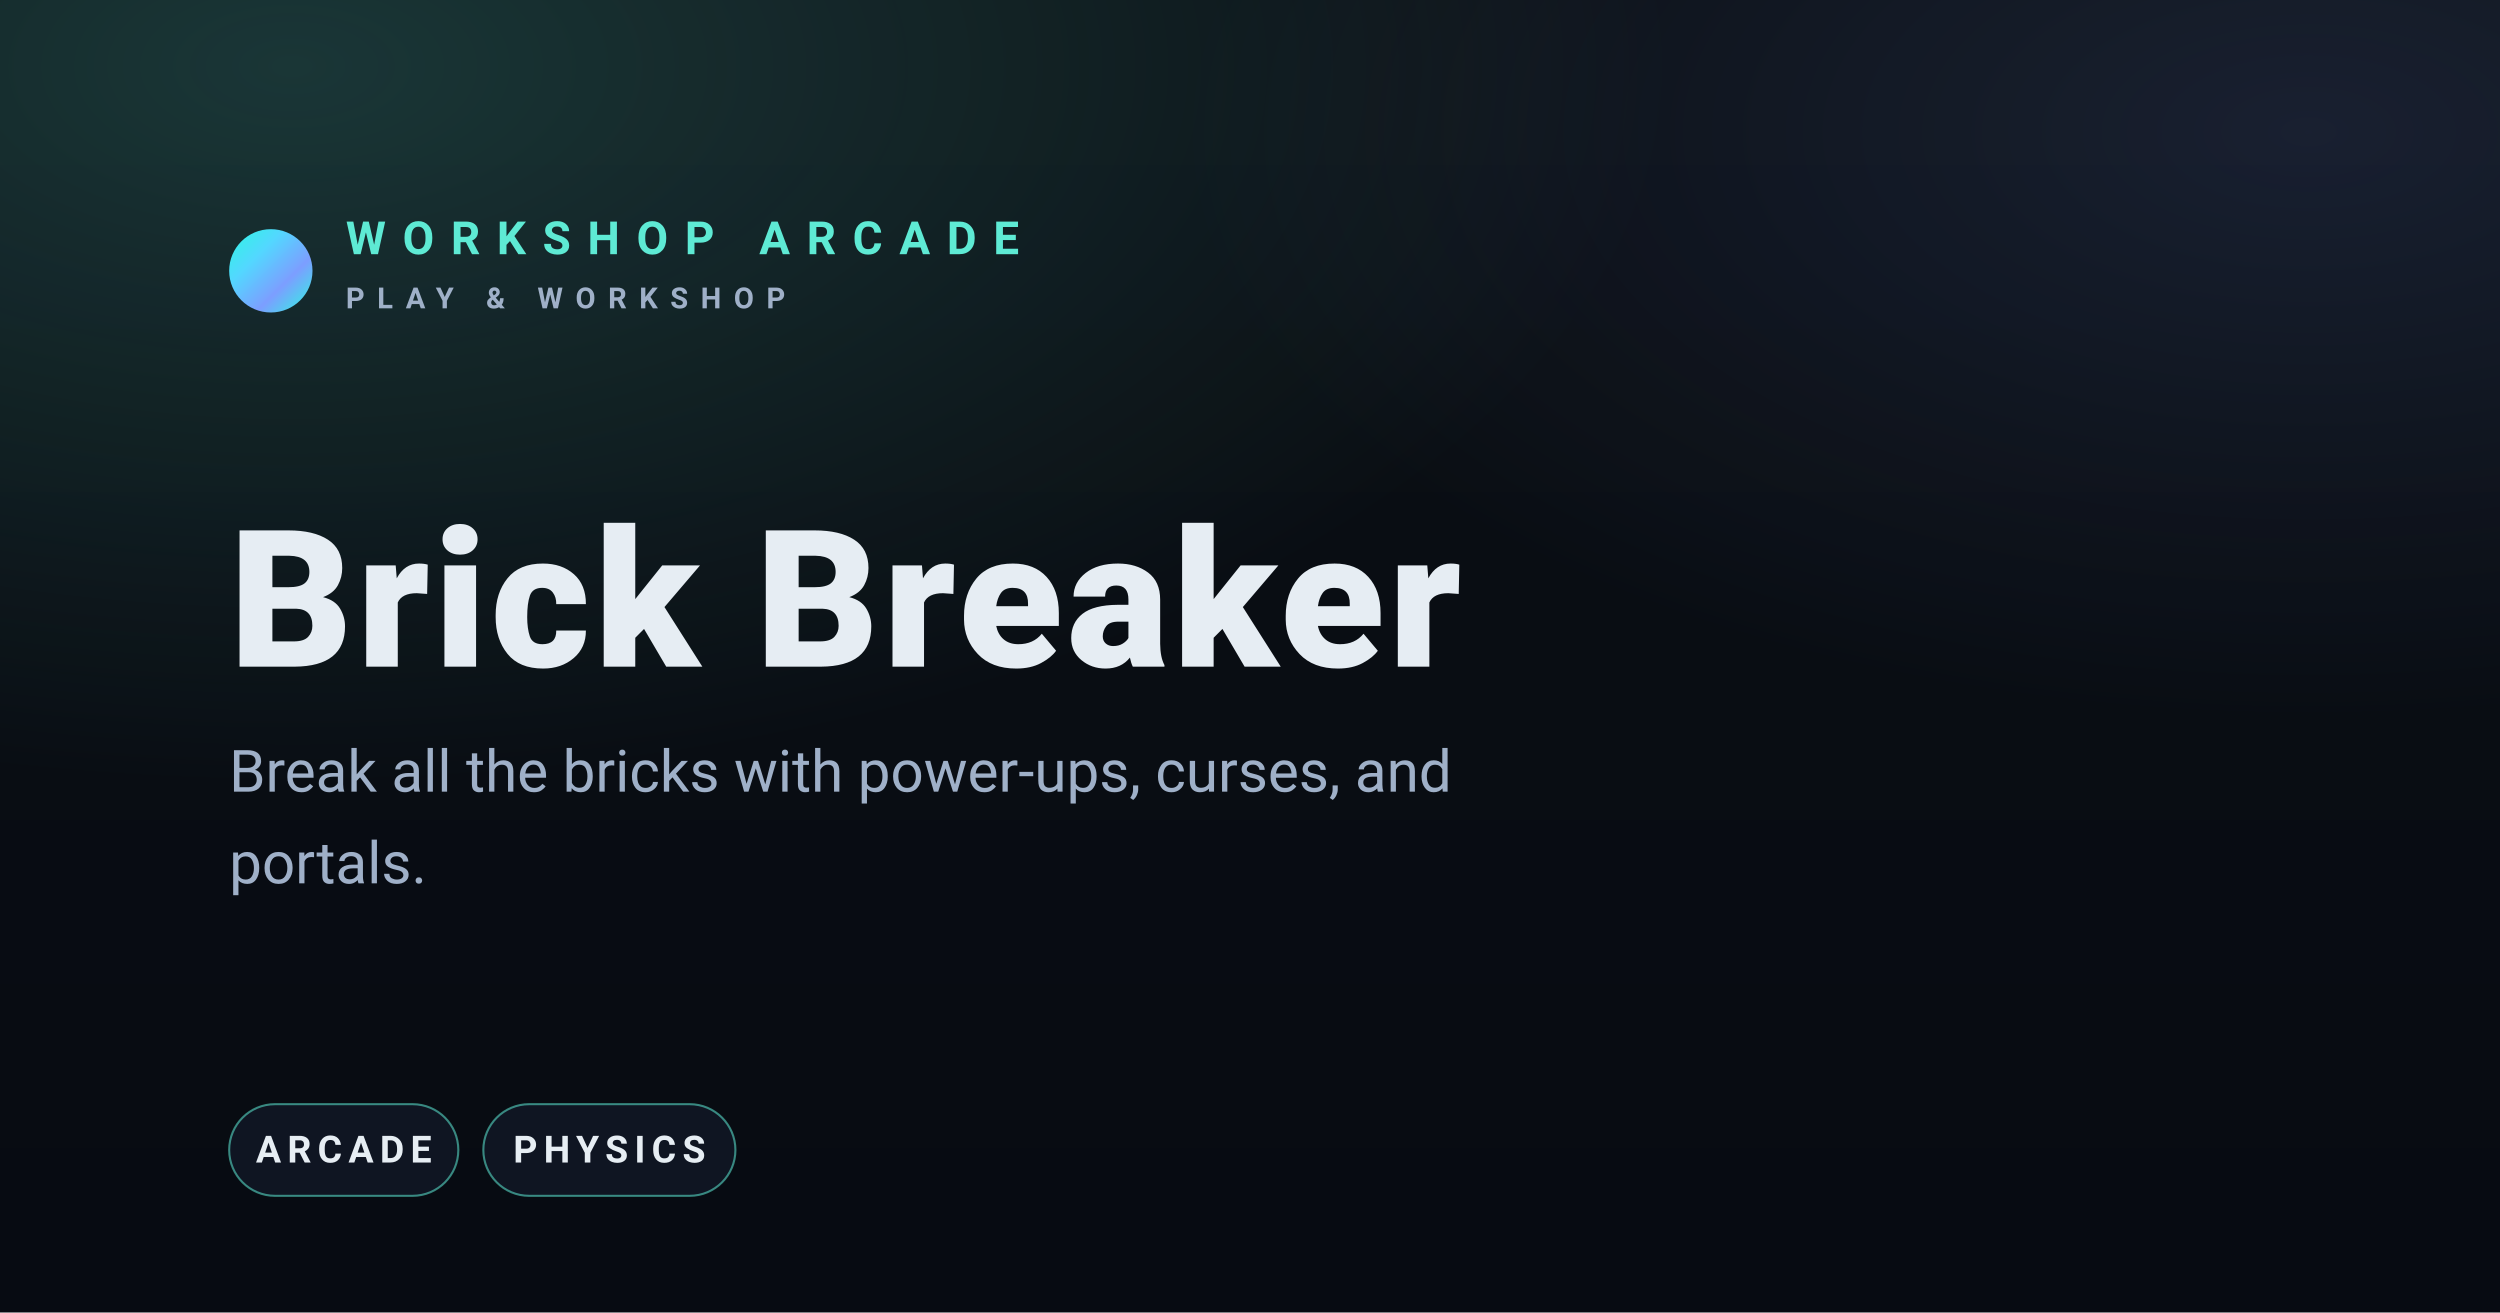
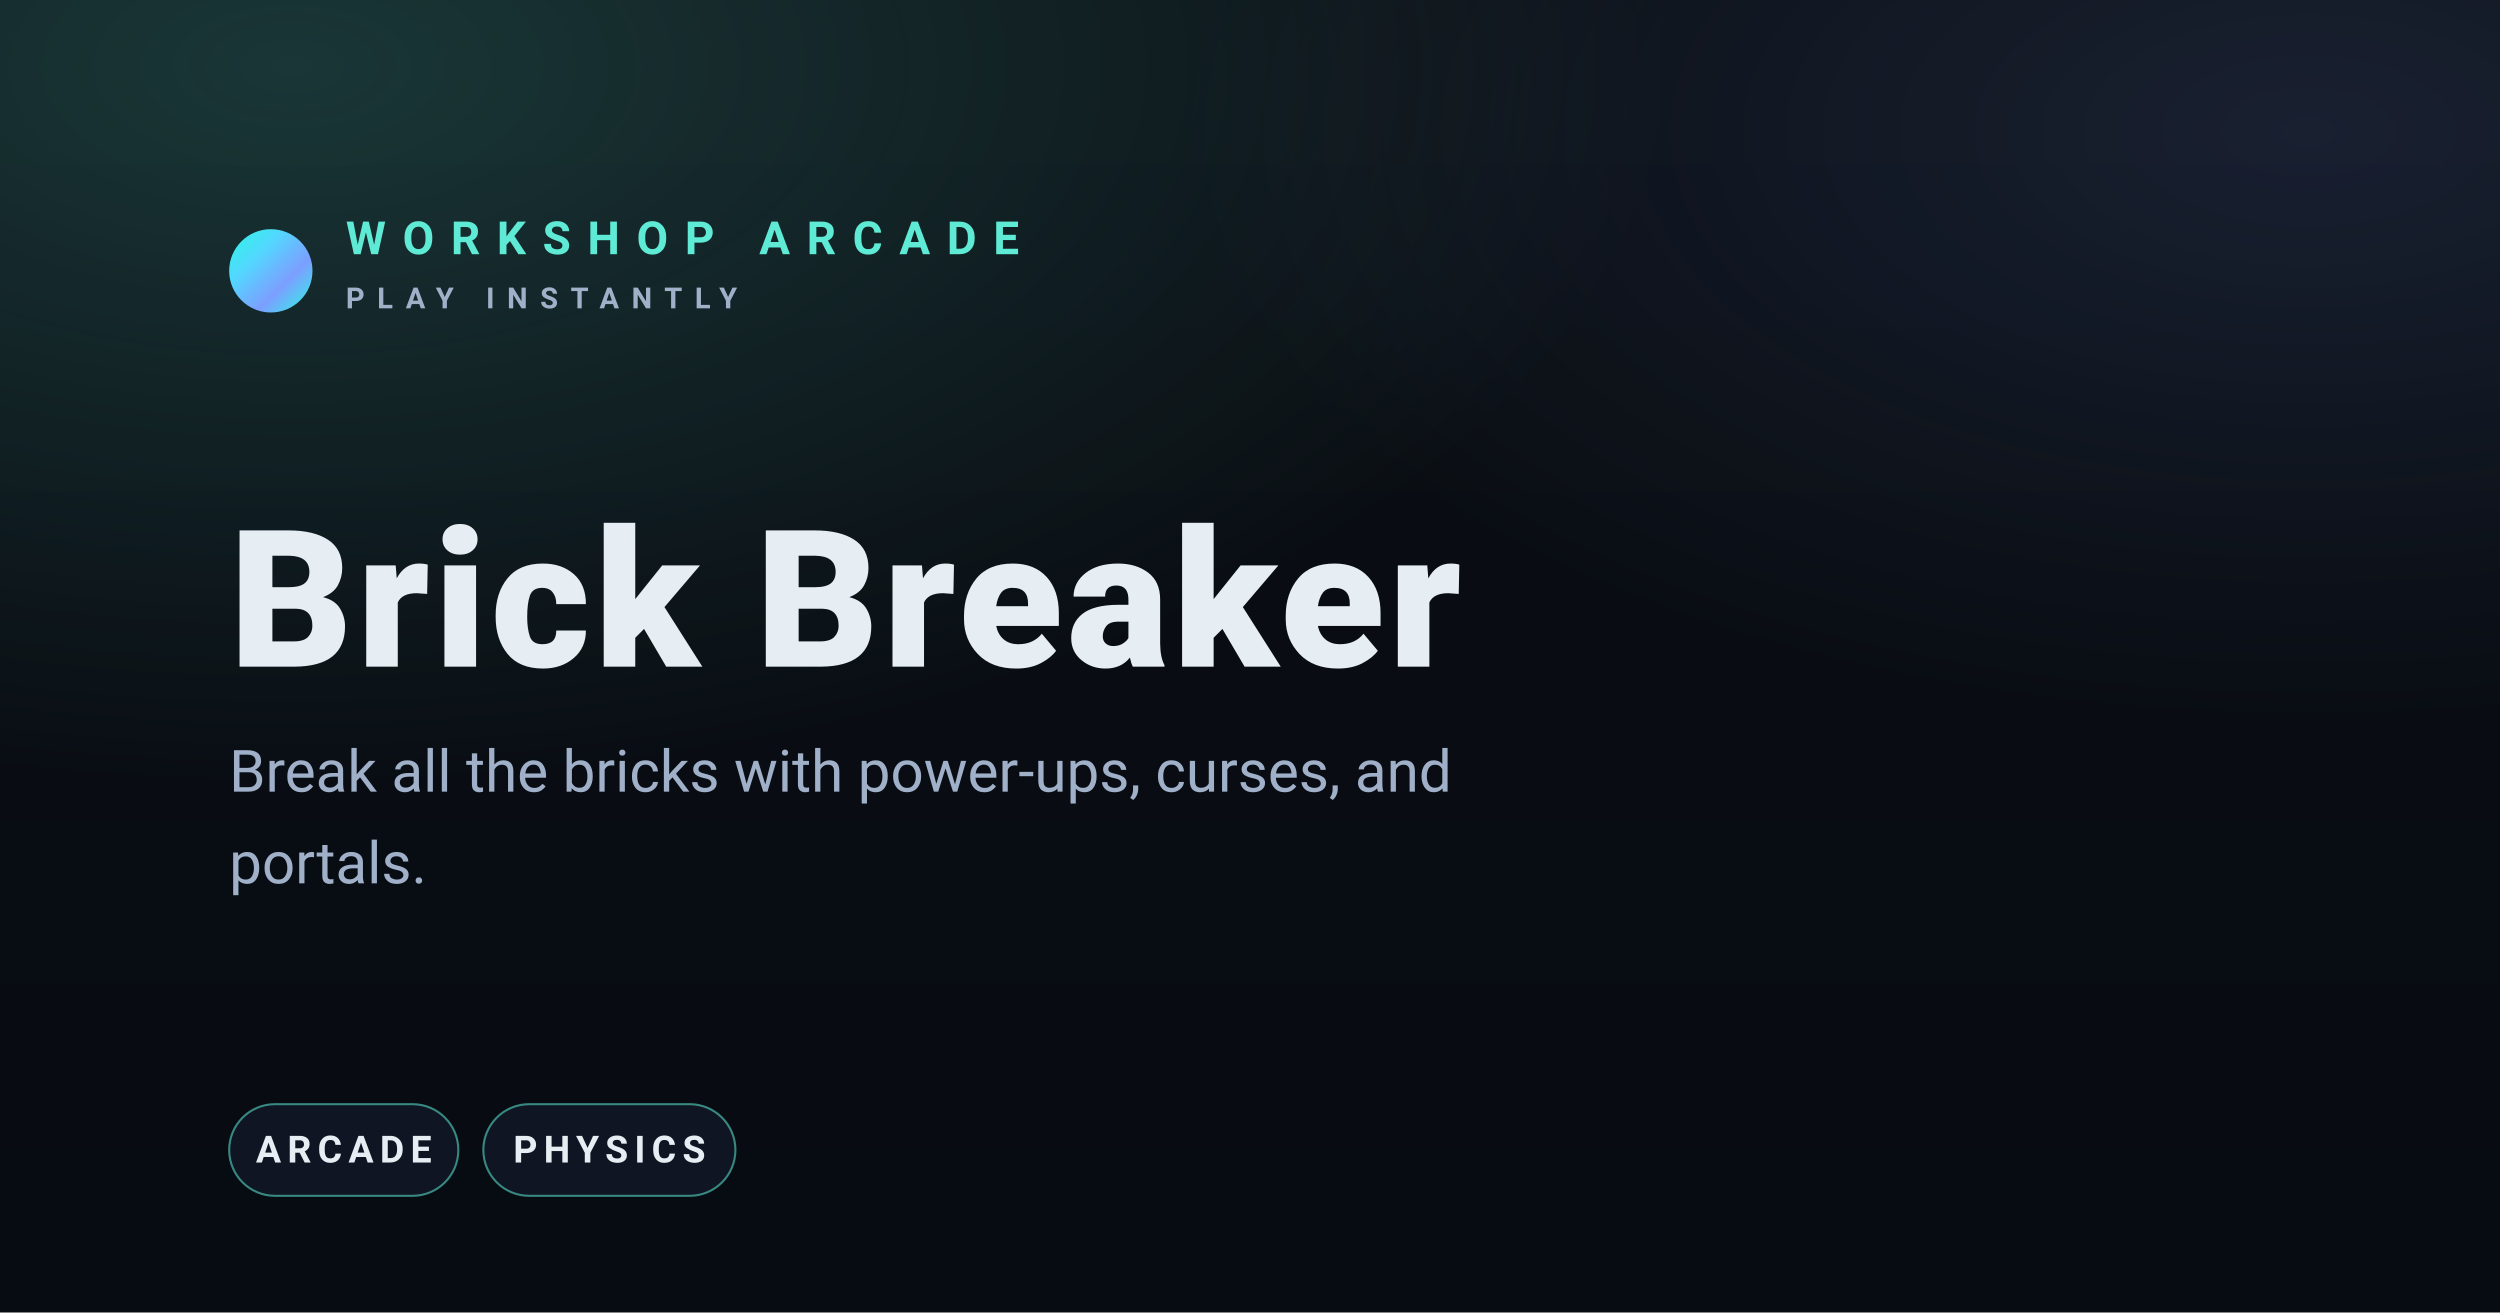
<svg xmlns="http://www.w3.org/2000/svg" viewBox="0 0 1200 630" width="1200" height="630">
  <defs>
    <linearGradient id="bg" x1="0" y1="0" x2="0" y2="1">
      <stop offset="0" stop-color="#0b0f14" />
      <stop offset="1" stop-color="#070b12" />
    </linearGradient>
    <radialGradient id="glow-teal" cx="0.12" cy="0.05" r="0.55">
      <stop offset="0" stop-color="#5eead4" stop-opacity="0.18" />
      <stop offset="1" stop-color="#5eead4" stop-opacity="0" />
    </radialGradient>
    <radialGradient id="glow-indigo" cx="0.92" cy="0.1" r="0.45">
      <stop offset="0" stop-color="#7c9eff" stop-opacity="0.12" />
      <stop offset="1" stop-color="#7c9eff" stop-opacity="0" />
    </radialGradient>
    <linearGradient id="dot" x1="0" y1="0" x2="1" y2="1">
      <stop offset="0" stop-color="#2cf8e2" />
      <stop offset="0.33" stop-color="#53d7ff" />
      <stop offset="0.66" stop-color="#7c9eff" />
      <stop offset="1" stop-color="#2cf8e2" />
    </linearGradient>
  </defs>
  <rect width="1200" height="630" fill="url(#bg)" />
  <rect width="1200" height="630" fill="url(#glow-teal)" />
  <rect width="1200" height="630" fill="url(#glow-indigo)" />
  <g transform="translate(110 110)">
    <circle cx="20" cy="20" r="20" fill="url(#dot)" />
    <text x="56" y="12" font-family="ui-sans-serif, system-ui, -apple-system, &quot;Segoe UI&quot;, Roboto, Helvetica, Arial, sans-serif" font-size="22" letter-spacing="8" fill="#5eead4" font-weight="700">WORKSHOP ARCADE</text>
-     <text x="56" y="38" font-family="ui-sans-serif, system-ui, -apple-system, &quot;Segoe UI&quot;, Roboto, Helvetica, Arial, sans-serif" font-size="14" letter-spacing="6" fill="#9fb0c8" font-weight="600" text-transform="uppercase">PLAY &amp; WORKSHOP</text>
+     <text x="56" y="38" font-family="ui-sans-serif, system-ui, -apple-system, &quot;Segoe UI&quot;, Roboto, Helvetica, Arial, sans-serif" font-size="14" letter-spacing="6" fill="#9fb0c8" font-weight="600" text-transform="uppercase">PLAY INSTANTLY</text>
  </g>
  <text x="110" y="320" font-family="ui-sans-serif, system-ui, -apple-system, &quot;Segoe UI&quot;, Roboto, Helvetica, Arial, sans-serif" font-size="92" letter-spacing="2" fill="#e6edf3" font-weight="800">Brick Breaker</text>
  <text x="110" y="380" font-family="ui-sans-serif, system-ui, -apple-system, &quot;Segoe UI&quot;, Roboto, Helvetica, Arial, sans-serif" font-size="28" fill="#9fb0c8">Break all the bricks with power-ups, curses, and</text>
  <text x="110" y="424" font-family="ui-sans-serif, system-ui, -apple-system, &quot;Segoe UI&quot;, Roboto, Helvetica, Arial, sans-serif" font-size="28" fill="#9fb0c8">portals.</text>
  <g transform="translate(110 530)" font-family="ui-sans-serif, system-ui, -apple-system, &quot;Segoe UI&quot;, Roboto, Helvetica, Arial, sans-serif">
    <rect x="0" y="0" rx="22" ry="22" width="110" height="44" fill="#0f1522" stroke="#5eead4" stroke-opacity="0.55" stroke-width="1" />
    <text x="55" y="28" text-anchor="middle" fill="#e6edf3" font-size="18" font-weight="700" letter-spacing="3" font-family="ui-sans-serif, system-ui, -apple-system, &quot;Segoe UI&quot;, Roboto, Helvetica, Arial, sans-serif">ARCADE</text>
    <rect x="122" y="0" rx="22" ry="22" width="121" height="44" fill="#0f1522" stroke="#5eead4" stroke-opacity="0.55" stroke-width="1" />
    <text x="182.5" y="28" text-anchor="middle" fill="#e6edf3" font-size="18" font-weight="700" letter-spacing="3" font-family="ui-sans-serif, system-ui, -apple-system, &quot;Segoe UI&quot;, Roboto, Helvetica, Arial, sans-serif">PHYSICS</text>
  </g>
</svg>
